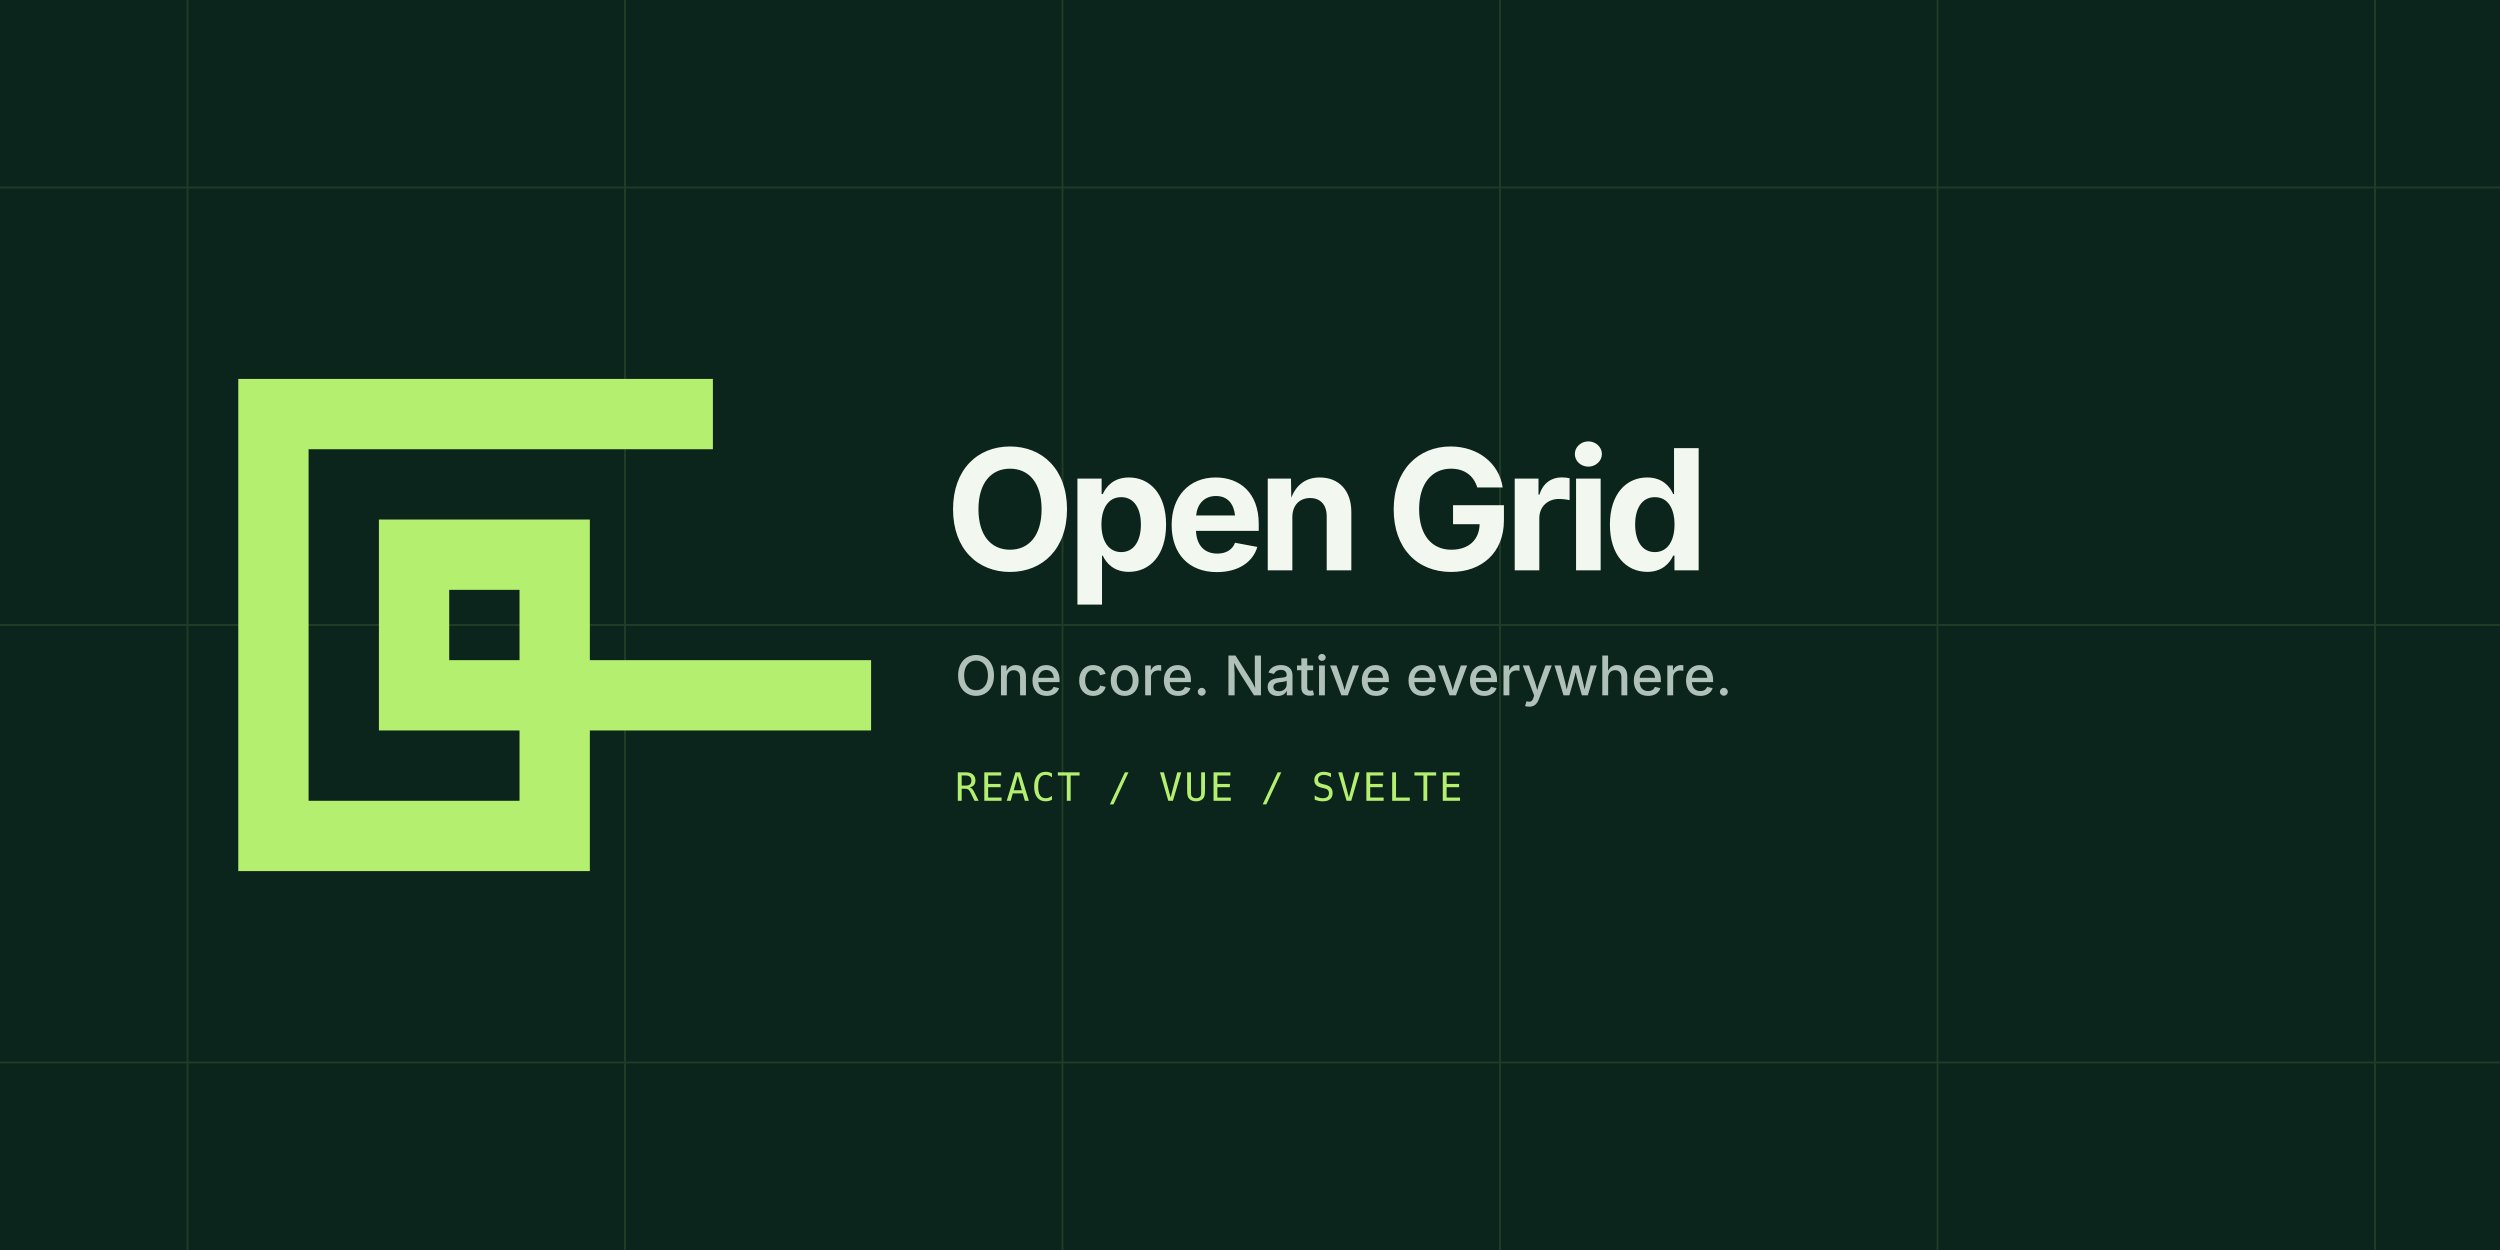
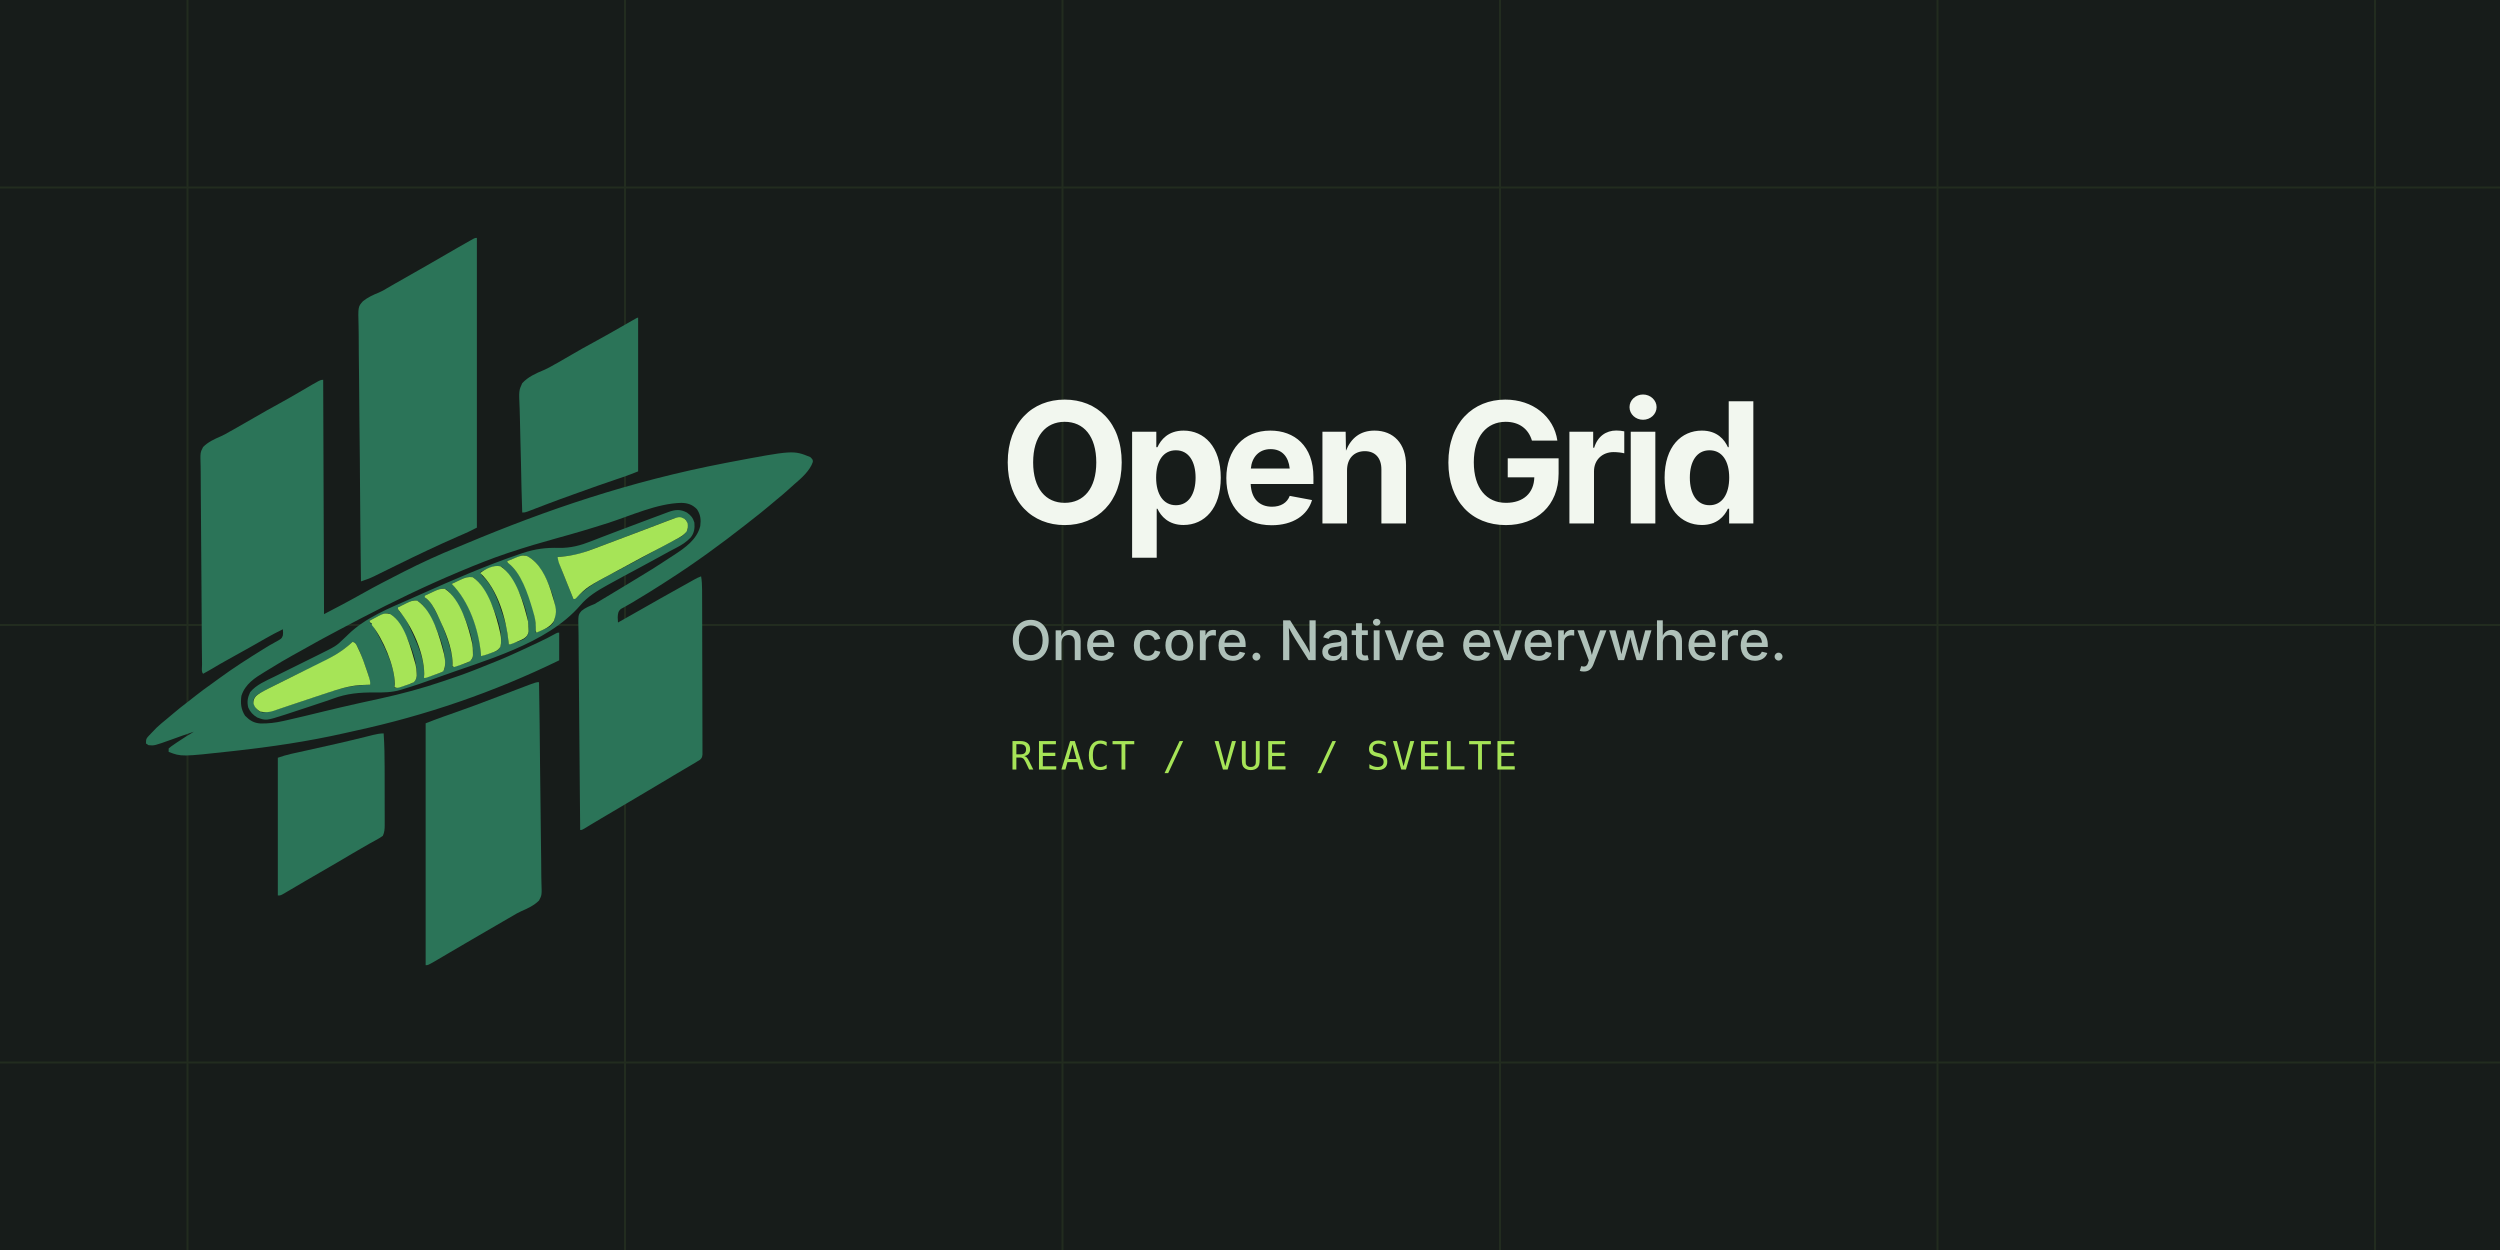
<svg xmlns="http://www.w3.org/2000/svg" width="1280" height="640" viewBox="0 0 1280 640" role="img" aria-labelledby="title description">
-   <rect width="1280" height="640" fill="#0b241c" />
-   <g stroke="#b5ef6f" stroke-width="1" opacity=".12">
+   <rect width="1280" height="640" fill="#171C1A" />
+   <g stroke="#A6E457" stroke-width="1" opacity=".08">
    <path d="M0 96h1280M0 320h1280M0 544h1280M96 0v640M320 0v640M544 0v640M768 0v640M992 0v640M1216 0v640" />
  </g>
-   <path d="M347 212H140v216h144V284h-72v72h216" fill="none" stroke="#b5ef6f" stroke-width="36" stroke-linecap="square" stroke-linejoin="miter" />
-   <text x="484" y="292" fill="#f2f7ef" font-family="ui-sans-serif, system-ui, -apple-system, BlinkMacSystemFont, sans-serif" font-size="86" font-weight="720" letter-spacing="-4">Open Grid</text>
-   <text x="489" y="356" fill="#afc1b9" font-family="ui-sans-serif, system-ui, -apple-system, BlinkMacSystemFont, sans-serif" font-size="28" font-weight="500">One core. Native everywhere.</text>
-   <text x="489" y="410" fill="#b5ef6f" font-family="ui-monospace, SFMono-Regular, Menlo, monospace" font-size="20" letter-spacing="1">REACT  /  VUE  /  SVELTE</text>
+   <g transform="translate(24 96) scale(.43)">
+     <path d="M0 0 C0.33 92.07 0.66 184.14 1 279 C25.23 266.31 25.23 266.31 33.19 261.94 C34.1 261.44 35.01 260.94 35.95 260.43 C40.1 258.15 44.25 255.87 48.37 253.55 C62.39 245.66 76.68 238.33 91 231 C92.42 230.27 93.83 229.54 95.29 228.79 C116.36 218.08 137.87 208.19 159.77 199.32 C163.28 197.88 166.78 196.42 170.28 194.95 C265.71 154.95 364.46 121.04 479 99 C480.39 98.74 481.77 98.47 483.2 98.2 C559.69 83.73 559.69 83.73 580 92 C583 95 583 95 583.06 97.69 C579.76 107.99 569.26 117.32 561.15 124.16 C558.6 126.34 556.15 128.6 553.69 130.88 C549.2 134.97 544.59 138.85 539.87 142.66 C536.77 145.19 533.73 147.78 530.69 150.38 C523.94 156.11 516.99 161.56 510 167 C507.73 168.79 505.46 170.58 503.19 172.38 C473.42 195.74 442.81 218.06 410.94 238.48 C408.56 240 406.18 241.54 403.81 243.09 C393.34 249.92 382.61 256.35 371.9 262.82 C370.77 263.51 369.64 264.21 368.47 264.92 C366.1 266.34 363.7 267.71 361.28 269.04 C360.1 269.71 358.92 270.37 357.71 271.06 C357.18 271.35 357.18 271.35 354.48 272.81 C351.1 275.79 351.03 278.1 350.69 282.5 C350.73 284.67 350.81 286.84 351 289 C359.71 284.12 368.4 279.21 377.06 274.25 C393.57 264.8 410.13 255.45 426.76 246.24 C429.18 244.9 431.6 243.55 434.01 242.2 C434.83 241.73 435.66 241.27 436.51 240.8 C438.09 239.91 439.67 239.02 441.25 238.13 C444.14 236.52 446.85 235.05 450 234 C450.88 239.29 451.13 244.38 451.15 249.75 C451.16 250.61 451.16 251.46 451.17 252.35 C451.18 255.2 451.19 258.06 451.19 260.92 C451.2 262.97 451.21 265.02 451.22 267.08 C451.24 273.81 451.26 280.53 451.27 287.26 C451.28 289.58 451.28 291.9 451.29 294.21 C451.31 303.85 451.33 313.48 451.34 323.12 C451.36 336.93 451.39 350.74 451.45 364.54 C451.49 374.26 451.51 383.97 451.51 393.68 C451.51 399.48 451.53 405.28 451.56 411.09 C451.59 416.54 451.6 421.99 451.58 427.44 C451.58 429.44 451.59 431.44 451.61 433.45 C451.63 436.18 451.62 438.9 451.61 441.63 C451.61 443.16 451.61 444.69 451.62 446.26 C451 450 451 450 448.66 452.4 C448.22 452.66 448.22 452.66 446 454 C444.95 454.66 443.9 455.33 442.81 456.01 C441.63 456.71 440.44 457.41 439.21 458.12 C438.55 458.52 438.55 458.52 435.2 460.5 C433.79 461.32 432.39 462.15 430.94 463 C429.48 463.86 428.02 464.72 426.56 465.58 C423.68 467.29 420.79 468.99 417.91 470.69 C413.05 473.56 408.21 476.46 403.38 479.38 C394.91 484.47 386.41 489.5 377.9 494.52 C371.43 498.33 364.96 502.17 358.5 506 C351.98 509.87 345.45 513.73 338.92 517.59 C337.97 518.15 337.02 518.71 336.04 519.29 C334.21 520.37 332.38 521.45 330.55 522.53 C326.48 524.93 322.41 527.35 318.38 529.8 C317.01 530.63 315.65 531.46 314.25 532.31 C313.08 533.03 311.91 533.75 310.7 534.49 C308 536 308 536 306 536 C305.6 502.4 305.3 468.81 305.12 435.21 C305.03 419.61 304.91 404.01 304.72 388.41 C304.55 374.81 304.44 361.22 304.4 347.62 C304.38 340.42 304.33 333.22 304.2 326.02 C304.09 319.24 304.05 312.47 304.08 305.69 C304.07 303.2 304.04 300.72 303.97 298.23 C303.52 279.95 303.52 279.95 307.64 275.06 C312.26 271.26 317.47 269.21 323 267 C325.57 265.52 328.12 264.01 330.62 262.44 C331.86 261.69 333.1 260.95 334.37 260.18 C334.97 259.82 334.97 259.82 338 258 C339.08 257.35 340.17 256.7 341.29 256.04 C349.92 250.87 358.52 245.66 367.12 240.44 C368.29 239.73 369.46 239.02 370.66 238.29 C393.2 224.6 393.2 224.6 404.06 217.5 C404.92 216.94 405.78 216.38 406.66 215.8 C408.35 214.7 410.04 213.59 411.73 212.49 C413.67 211.22 415.61 209.96 417.56 208.7 C430.67 200.17 445.19 190.12 449 174 C449.95 166.36 449.37 160.55 445 154 C439.53 148.53 434.22 146.71 426.56 146.5 C397.69 147.11 366.58 161.67 339.24 170.45 C318.67 177.05 298.03 183.17 277.18 188.85 C259.1 193.81 241.17 199.16 223.38 205.06 C221.95 205.53 220.53 206 219.07 206.49 C200.49 212.73 182.32 219.97 164.25 227.56 C163.33 227.95 162.4 228.34 161.45 228.74 C121.78 245.4 83.12 264.05 45 284 C44.12 284.46 43.24 284.92 42.33 285.4 C37.8 287.76 33.29 290.14 28.78 292.53 C25.37 294.33 21.96 296.13 18.54 297.93 C3.4 305.92 -11.62 314.07 -26.48 322.57 C-29.66 324.38 -32.87 326.14 -36.07 327.89 C-45.16 332.88 -54.01 338.17 -62.81 343.65 C-64.97 344.98 -67.15 346.3 -69.34 347.6 C-81.47 354.95 -92.87 362.17 -97.38 376.31 C-98.55 385.12 -97.91 392.37 -93 400 C-87.51 405.59 -82.49 408.73 -74.55 409.2 C-65.29 409.28 -56.89 408.39 -47.88 406.31 C-46.49 406.01 -45.1 405.7 -43.67 405.38 C-29.32 402.17 -15.03 398.66 -0.73 395.17 C13.56 391.69 27.88 388.32 42.25 385.14 C43.72 384.82 45.18 384.49 46.69 384.16 C53.82 382.58 60.96 381.01 68.1 379.46 C93.39 373.94 118.32 367.25 142.81 358.88 C144.34 358.36 145.86 357.84 147.43 357.31 C151.62 355.89 155.81 354.45 160 353 C160.95 352.67 161.89 352.35 162.87 352.01 C168.29 350.12 173.65 348.09 179 346 C180.27 345.5 181.54 345 182.85 344.49 C200.08 337.73 217.24 330.87 234 323 C236.79 321.7 239.58 320.4 242.38 319.11 C244.67 318.03 246.97 316.96 249.27 315.89 C251.5 314.84 253.73 313.8 255.96 312.76 C263.1 309.4 270.13 305.96 276.98 302.04 C279 301 279 301 281 301 C281 311.89 281 322.78 281 334 C203.07 371.93 122.28 399.67 37.58 418 C33.72 418.84 29.86 419.71 26.01 420.59 C-17.83 430.54 -62.34 437.11 -107 442 C-107.9 442.1 -108.79 442.2 -109.71 442.3 C-168.86 448.83 -168.86 448.83 -184 443 C-184 441.68 -184 440.36 -184 439 C-181.32 436.67 -181.32 436.67 -177.69 434.19 C-176.41 433.31 -175.14 432.44 -173.83 431.54 C-167.3 427.21 -160.72 423.01 -154 419 C-162.94 421.92 -171.77 425.13 -180.61 428.33 C-201.12 435.7 -201.12 435.7 -208 435 C-208.99 434.34 -209.98 433.68 -211 433 C-211 427.38 -210.61 426.96 -206.94 423.12 C-206.11 422.25 -205.28 421.38 -204.43 420.48 C-203.63 419.66 -202.82 418.84 -202 418 C-200.89 416.82 -199.77 415.65 -198.62 414.44 C-194.89 410.9 -191.02 407.67 -187.02 404.45 C-183.84 401.87 -180.73 399.22 -177.62 396.56 C-172.31 392.05 -166.87 387.75 -161.31 383.53 C-157.86 380.89 -154.46 378.2 -151.06 375.5 C-145.39 371.04 -139.61 366.79 -133.71 362.63 C-130.47 360.33 -127.27 357.99 -124.08 355.64 C-107.14 343.2 -89.37 331.87 -71.5 320.81 C-70.66 320.29 -69.82 319.76 -68.95 319.23 C-65.3 316.96 -61.65 314.81 -57.86 312.78 C-49.44 308.19 -49.44 308.19 -48 304.29 C-47.69 301.5 -47.69 301.5 -48 297 C-55.46 300.61 -62.71 304.48 -69.88 308.62 C-74.8 311.46 -79.74 314.27 -84.69 317.06 C-85.17 317.33 -85.17 317.33 -87.61 318.71 C-96.6 323.79 -105.64 328.81 -114.69 333.8 C-120.49 337.01 -126.23 340.29 -131.89 343.73 C-135.54 345.93 -139.27 347.95 -143 350 C-145.26 347.74 -144.21 341.94 -144.24 338.76 C-144.25 338.22 -144.25 338.22 -144.29 335.46 C-144.33 331.78 -144.37 328.1 -144.4 324.42 C-144.43 321.79 -144.46 319.16 -144.49 316.53 C-144.75 292.5 -144.86 268.46 -144.93 244.42 C-144.99 228.26 -145.08 212.09 -145.29 195.93 C-145.47 181.84 -145.57 167.74 -145.57 153.65 C-145.57 146.18 -145.61 138.73 -145.75 131.27 C-145.89 124.24 -145.91 117.22 -145.84 110.19 C-145.83 107.61 -145.87 105.04 -145.95 102.47 C-146.42 86.6 -146.42 86.6 -143 80 C-137.05 73.98 -129.45 70.51 -121.77 67.21 C-118.38 65.73 -115.21 63.95 -112.03 62.06 C-110.19 61.04 -108.34 60.02 -106.5 59 C-98.36 54.47 -90.28 49.85 -82.25 45.12 C-72.21 39.22 -62.03 33.58 -51.81 27.98 C-43.84 23.6 -35.96 19.11 -28.12 14.5 C-3.47 0 -3.47 0 0 0 Z " fill="#2B7458" transform="translate(329,229)" />
+     <path d="M0 0 C0 113.85 0 227.7 0 345 C-11.22 350.61 -11.22 350.61 -15.46 352.44 C-16.41 352.85 -17.36 353.26 -18.34 353.69 C-18.84 353.91 -18.84 353.91 -21.38 355 C-46.42 365.93 -71.1 377.68 -95.61 389.74 C-99.31 391.56 -103.02 393.38 -106.72 395.2 C-109.45 396.54 -112.18 397.89 -114.9 399.23 C-116.61 400.07 -118.32 400.91 -120.03 401.75 C-120.8 402.14 -121.57 402.52 -122.37 402.92 C-127.49 405.42 -132.59 407.24 -138 409 C-138.55 367.07 -138.97 325.14 -139.23 283.21 C-139.26 278.26 -139.29 273.3 -139.32 268.35 C-139.32 267.36 -139.33 266.38 -139.34 265.36 C-139.44 249.41 -139.63 233.46 -139.85 217.5 C-140.08 201.12 -140.21 184.75 -140.26 168.37 C-140.29 158.26 -140.39 148.17 -140.59 138.07 C-140.73 130.31 -140.75 122.56 -140.71 114.8 C-140.72 111.63 -140.77 108.45 -140.86 105.28 C-141.51 81.9 -141.51 81.9 -135.63 75.36 C-129.87 70.81 -123.59 67.82 -116.79 65.14 C-113.24 63.69 -110.03 61.82 -106.78 59.81 C-104.83 58.68 -102.88 57.56 -100.94 56.44 C-99.87 55.82 -98.79 55.2 -97.69 54.56 C-89.71 49.97 -81.7 45.43 -73.68 40.91 C-60.89 33.7 -48.2 26.32 -35.5 18.97 C-32.02 16.96 -28.54 14.95 -25.06 12.94 C-24.54 12.63 -24.54 12.63 -21.89 11.1 C-16.9 8.22 -11.9 5.36 -6.87 2.57 C-5.98 2.07 -5.09 1.58 -4.18 1.07 C-2 0 -2 0 0 0 Z " fill="#2B7458" transform="translate(512,60)" />
+     <path d="M0 0 C0.56 33.66 0.98 67.31 1.24 100.97 C1.37 116.6 1.54 132.23 1.81 147.86 C2.05 161.48 2.2 175.11 2.26 188.73 C2.29 195.95 2.36 203.16 2.54 210.37 C2.7 217.17 2.75 223.95 2.71 230.75 C2.72 233.24 2.77 235.73 2.86 238.21 C3.4 253.55 3.4 253.55 0 260 C-5.97 265.96 -13.56 269.43 -21.21 272.76 C-24.7 274.31 -27.93 276.18 -31.19 278.16 C-33.12 279.27 -35.06 280.39 -37 281.5 C-48.38 288.05 -59.72 294.66 -71.05 301.28 C-73.97 302.98 -76.89 304.69 -79.82 306.39 C-81.77 307.53 -83.73 308.67 -85.69 309.81 C-86.65 310.37 -87.62 310.94 -88.61 311.52 C-94.33 314.85 -100.04 318.2 -105.75 321.55 C-107.06 322.32 -108.36 323.09 -109.71 323.89 C-112.27 325.39 -114.83 326.9 -117.38 328.4 C-117.96 328.75 -117.96 328.75 -120.91 330.48 C-121.94 331.09 -122.98 331.7 -124.04 332.32 C-132.29 337 -132.29 337 -135 337 C-135 241.96 -135 146.92 -135 49 C-128.26 46.31 -121.56 43.73 -114.72 41.35 C-112.74 40.65 -110.76 39.96 -108.78 39.26 C-107.76 38.91 -106.73 38.55 -105.68 38.18 C-86.09 31.31 -66.65 24.17 -47.3 16.66 C-39.91 13.81 -32.49 11 -25.08 8.2 C-22.61 7.27 -20.15 6.34 -17.69 5.4 C-3.4 0 -3.4 0 0 0 Z " fill="#2B7458" transform="translate(586,589)" />
+     <path d="M0 0 C0 60.39 0 120.78 0 183 C-6.15 185.46 -12.16 187.8 -18.41 189.92 C-19.96 190.45 -21.52 190.97 -23.12 191.52 C-23.52 191.65 -23.52 191.65 -25.57 192.34 C-40.48 197.39 -55.34 202.57 -70.14 207.96 C-73.01 209 -75.89 210.03 -78.78 211.06 C-88.45 214.5 -98.1 218.02 -107.7 221.68 C-108.12 221.84 -108.12 221.84 -110.24 222.65 C-114.45 224.25 -118.65 225.86 -122.85 227.48 C-124.38 228.06 -125.91 228.65 -127.49 229.25 C-128.87 229.78 -130.24 230.31 -131.66 230.86 C-135 232 -135 232 -138 232 C-138.68 212.22 -139.19 192.44 -139.5 172.64 C-139.65 163.45 -139.85 154.27 -140.19 145.08 C-140.48 137.06 -140.66 129.05 -140.73 121.03 C-140.77 116.79 -140.85 112.56 -141.07 108.32 C-142.03 86.82 -142.03 86.82 -138 78 C-131.02 70.43 -121.81 66.32 -112.43 62.44 C-107.95 60.56 -103.88 58.26 -99.69 55.81 C-98.3 55.05 -96.92 54.29 -95.5 53.51 C-90.02 50.48 -84.64 47.29 -79.25 44.12 C-70.66 39.08 -61.99 34.21 -53.22 29.47 C-40.68 22.68 -28.29 15.61 -15.92 8.51 C-15.43 8.23 -15.43 8.23 -12.97 6.82 C-11.11 5.75 -9.24 4.68 -7.38 3.61 C-1.11 0 -1.11 0 0 0 Z " fill="#2B7458" transform="translate(704,155)" />
+     <path d="M0 0 C0.93 13.67 1.16 27.28 1.17 40.98 C1.17 43.14 1.17 45.3 1.18 47.46 C1.18 51.94 1.19 56.42 1.19 60.9 C1.19 66.63 1.2 72.37 1.22 78.11 C1.23 82.54 1.23 86.98 1.23 91.42 C1.23 93.53 1.23 95.65 1.24 97.77 C1.25 100.71 1.25 103.66 1.24 106.61 C1.25 107.47 1.25 108.34 1.26 109.23 C1.24 113.86 0.98 117.79 -1 122 C-3.71 123.93 -6.21 125.46 -9.12 127 C-10.86 127.96 -12.6 128.92 -14.33 129.88 C-15.25 130.39 -16.18 130.89 -17.13 131.41 C-22.07 134.15 -26.94 137.02 -31.81 139.88 C-33.85 141.06 -35.88 142.25 -37.92 143.44 C-43.83 146.9 -49.73 150.38 -55.62 153.88 C-62.43 157.91 -69.26 161.88 -76.14 165.79 C-81.34 168.77 -86.51 171.79 -91.69 174.81 C-92.71 175.41 -93.74 176.01 -94.8 176.63 C-99.76 179.52 -104.72 182.42 -109.66 185.35 C-111.38 186.36 -113.1 187.37 -114.81 188.38 C-115.6 188.85 -116.39 189.32 -117.2 189.8 C-122.66 193 -122.66 193 -126 193 C-126 138.88 -126 84.76 -126 29 C-120.67 27.22 -115.88 25.63 -110.48 24.44 C-109.27 24.17 -108.06 23.9 -106.81 23.63 C-105.52 23.35 -104.23 23.07 -102.91 22.78 C-100.09 22.15 -97.28 21.53 -94.46 20.91 C-92.99 20.59 -91.53 20.26 -90.02 19.93 C-66.85 14.83 -43.72 9.63 -20.71 3.88 C-19.22 3.51 -17.73 3.14 -16.2 2.76 C-14.94 2.44 -13.68 2.12 -12.38 1.79 C-8.23 0.82 -4.28 0 0 0 Z " fill="#2B7458" transform="translate(401,650)" />
+     <path d="M0 0 C4.91 3.4 7.25 6.27 9 12 C9.64 18.7 8.79 24.58 4.42 29.93 C-0.67 35.16 -5.9 38.57 -12.38 41.88 C-14.35 42.92 -16.32 43.96 -18.3 45 C-19.27 45.51 -20.24 46.02 -21.24 46.54 C-25.07 48.57 -28.85 50.69 -32.62 52.81 C-40.29 57.08 -48.01 61.24 -55.75 65.38 C-67.87 71.85 -79.98 78.34 -92 85 C-92.86 85.47 -93.72 85.95 -94.61 86.44 C-106.73 93.15 -117.93 99.9 -126.96 110.64 C-167.17 157.01 -241.18 176.1 -297.06 196.5 C-297.97 196.83 -298.88 197.17 -299.82 197.51 C-312.12 202.01 -324.45 206.25 -337 210 C-338.31 210.41 -339.62 210.83 -340.98 211.25 C-351.39 214.25 -361.16 214.38 -371.89 214.27 C-389.49 214.15 -404.89 215.43 -421.48 221.7 C-427.07 223.77 -432.75 225.59 -438.41 227.45 C-443.05 228.98 -447.68 230.53 -452.31 232.09 C-459.92 234.64 -467.54 237.16 -475.19 239.62 C-476.17 239.94 -477.14 240.26 -478.15 240.59 C-501.1 247.94 -501.1 247.94 -511.54 244.05 C-516.58 241.06 -519.93 237.46 -522.25 232.12 C-523.88 225.32 -522.96 220.32 -520 214 C-512.74 205.03 -501.12 200.37 -491 195.39 C-488.46 194.14 -485.93 192.88 -483.4 191.62 C-477.11 188.5 -470.82 185.39 -464.53 182.28 C-459.2 179.64 -453.87 177.01 -448.55 174.36 C-446.08 173.13 -443.61 171.92 -441.13 170.7 C-417.51 159 -417.51 159 -408.88 150.62 C-408.38 150.16 -408.38 150.16 -405.89 147.8 C-405.41 147.34 -405.41 147.34 -403 145 C-382.17 124.89 -355.02 114.23 -328.87 102.71 C-324.97 100.99 -321.07 99.25 -317.18 97.51 C-278.34 80.21 -239.24 63.06 -198.94 49.44 C-197.74 49.03 -196.55 48.63 -195.32 48.21 C-180.6 43.35 -167.67 41.64 -152.21 42.12 C-138.42 42.37 -126.68 39.24 -113.94 34.19 C-111.38 33.19 -108.82 32.2 -106.25 31.21 C-104.91 30.69 -103.57 30.16 -102.18 29.62 C-94.93 26.81 -87.65 24.06 -80.38 21.31 C-79.62 21.03 -79.62 21.03 -75.78 19.57 C-63.98 15.11 -52.16 10.68 -40.34 6.27 C-38.41 5.55 -36.49 4.83 -34.56 4.11 C-31.88 3.11 -29.19 2.11 -26.5 1.11 C-24.95 0.53 -23.41 -0.05 -21.81 -0.64 C-13.69 -3.54 -7.77 -4.1 0 0 Z M-23.25 10 C-24.41 10.44 -25.57 10.88 -26.76 11.33 C-30.84 12.87 -34.92 14.44 -39 16 C-42.3 17.26 -45.59 18.51 -48.89 19.77 C-54.23 21.8 -59.57 23.84 -64.91 25.88 C-76.67 30.37 -88.45 34.81 -100.25 39.19 C-101.64 39.7 -103.03 40.22 -104.46 40.75 C-107.07 41.72 -109.68 42.68 -112.29 43.63 C-114.75 44.54 -117.19 45.46 -119.64 46.41 C-127.39 49.34 -134.64 51 -142.88 51.81 C-143.42 51.87 -143.42 51.87 -146.15 52.18 C-148.77 52.47 -151.38 52.74 -154 53 C-152.06 59.74 -149.85 66.23 -147.21 72.73 C-146.86 73.6 -146.51 74.47 -146.14 75.37 C-145.04 78.13 -143.93 80.88 -142.81 83.62 C-142.05 85.51 -141.3 87.39 -140.54 89.27 C-138.7 93.85 -136.85 98.42 -135 103 C-131.17 101.09 -129.15 99.38 -126.12 96.44 C-113.13 84.55 -97.11 77.1 -81.66 68.94 C-75.97 65.92 -70.29 62.87 -64.62 59.81 C-63.55 59.23 -62.48 58.66 -61.37 58.06 C-53.69 53.92 -46.02 49.75 -38.37 45.55 C-33.27 42.76 -28.14 40.02 -22.99 37.32 C-21.81 36.69 -20.63 36.07 -19.41 35.42 C-17.1 34.21 -14.79 33 -12.48 31.81 C-11.95 31.53 -11.95 31.53 -9.3 30.13 C-8.84 29.89 -8.84 29.89 -6.49 28.66 C-3.08 26.39 -0.83 23.66 1 20 C1.38 15.03 1.16 11.95 -2 8 C-9.84 4.08 -15.55 7.03 -23.25 10 Z M-205.19 54.5 C-206.03 54.83 -206.88 55.17 -207.75 55.51 C-209.83 56.34 -211.92 57.17 -214 58 C-213 60 -213 60 -210.38 61.94 C-193.49 77.25 -181.36 111.99 -179.69 134.09 C-179.69 137.08 -179.76 140.02 -180 143 C-161.24 135.59 -161.24 135.59 -157.81 128.56 C-153.26 108.61 -163.23 86.05 -173 69 C-178.53 60.42 -183.31 54.58 -193 51 C-197.42 51 -201.14 52.88 -205.19 54.5 Z M-238.5 67.5 C-239.91 68.15 -241.33 68.8 -242.78 69.47 C-243.84 69.97 -244.91 70.48 -246 71 C-244 75 -244 75 -241.62 77.38 C-230.02 88.98 -224.32 106.56 -219.19 121.75 C-218.8 122.89 -218.42 124.02 -218.02 125.19 C-214.55 135.74 -212.86 145.95 -212 157 C-193.25 151.38 -193.25 151.38 -189 145 C-185.7 121.71 -200.27 89.66 -214.02 71.3 C-220.08 64.18 -220.08 64.18 -225.66 63.66 C-230.61 64.05 -234.01 65.41 -238.5 67.5 Z M-271.44 81 C-272.26 81.38 -273.09 81.76 -273.94 82.16 C-275.97 83.09 -277.98 84.04 -280 85 C-279.24 85.73 -278.49 86.47 -277.71 87.23 C-258.04 107.37 -246.1 143.23 -245 171 C-241.72 169.93 -238.45 168.85 -235.19 167.75 C-234.72 167.6 -234.72 167.6 -232.37 166.84 C-231.93 166.69 -231.93 166.69 -229.67 165.92 C-228.85 165.65 -228.02 165.38 -227.18 165.1 C-225 164 -225 164 -222 160 C-217.14 138.84 -231.8 109.43 -242.11 91.29 C-245.74 85.6 -249.32 80.72 -255 77 C-261.24 76.22 -265.93 78.37 -271.44 81 Z M-303.38 95 C-304.21 95.38 -305.04 95.76 -305.89 96.16 C-307.93 97.09 -309.97 98.05 -312 99 C-311 102 -311 102 -308.68 103.8 C-303.57 108 -301.03 114.23 -298 120 C-297.35 121.24 -296.7 122.48 -296.02 123.75 C-291.63 132.56 -288.26 141.55 -285.12 150.88 C-284.74 152 -284.36 153.13 -283.97 154.3 C-280.72 164.22 -278.66 173.54 -279 184 C-258.52 178.28 -258.52 178.28 -255 173 C-251.4 149.83 -266.58 116.62 -280.02 98.24 C-285.94 91.3 -285.94 91.3 -290.6 90.62 C-295.28 91.14 -299.17 93.01 -303.38 95 Z M-335.88 109 C-336.66 109.38 -337.44 109.76 -338.25 110.16 C-340.17 111.09 -342.09 112.05 -344 113 C-343 117 -343 117 -339.94 120.25 C-334.46 126.3 -331.4 133.66 -328 141 C-327.39 142.3 -326.78 143.59 -326.15 144.93 C-319.72 159.02 -312.51 175.89 -312.88 191.56 C-312.89 192.6 -312.91 193.63 -312.93 194.69 C-312.95 195.45 -312.98 196.22 -313 197 C-307.26 195.37 -301.61 193.58 -296 191.56 C-294.91 191.17 -293.81 190.78 -292.69 190.38 C-290 189 -290 189 -288 185 C-285.92 161.48 -299.96 131.16 -313 112 C-316.03 108.46 -318.89 105.33 -323.69 104.59 C-328.19 105.15 -331.87 106.99 -335.88 109 Z M-369.31 124.5 C-370.15 124.93 -370.98 125.36 -371.85 125.8 C-373.9 126.86 -375.95 127.93 -378 129 C-377.67 129.99 -377.34 130.98 -377 132 C-376.34 132 -375.68 132 -375 132 C-374.34 133.32 -373.68 134.64 -373 136 C-372.49 136.9 -371.97 137.8 -371.44 138.72 C-361.17 156.98 -347.68 182.4 -347.94 203.81 C-347.95 204.79 -347.96 205.76 -347.96 206.77 C-347.98 207.51 -347.99 208.24 -348 209 C-342.4 207.94 -337.04 206.47 -331.62 204.69 C-330.44 204.3 -329.26 203.91 -328.04 203.51 C-324.53 201.77 -323.53 200.56 -322 197 C-319.33 175.68 -333.6 144.26 -345.92 127.37 C-348.74 124 -351.04 121.98 -355 120 C-360.78 120 -364.34 121.89 -369.31 124.5 Z M-398 154 C-398.52 154.5 -399.04 154.99 -399.58 155.5 C-419.16 173.57 -446.29 183.7 -469.93 195.48 C-470.7 195.86 -471.46 196.24 -472.24 196.63 C-475.95 198.48 -479.66 200.33 -483.37 202.18 C-490.57 205.76 -497.75 209.34 -504.81 213.19 C-505.57 213.59 -506.33 213.99 -507.12 214.4 C-511.31 216.69 -514.16 218.5 -516 223 C-516 227.46 -515.27 229.61 -512.75 233.31 C-508.74 237.24 -508.74 237.24 -505 238 C-498.86 237.55 -493.47 236.4 -487.64 234.46 C-486.86 234.2 -486.08 233.94 -485.27 233.67 C-482.71 232.82 -480.16 231.96 -477.61 231.1 C-475.81 230.5 -474.01 229.91 -472.21 229.31 C-467.5 227.75 -462.78 226.17 -458.07 224.59 C-450.54 222.07 -443 219.56 -435.47 217.05 C-432.85 216.18 -430.24 215.31 -427.63 214.43 C-413.55 209.72 -400.43 206.2 -385.56 205.44 C-383.96 205.35 -382.35 205.27 -380.69 205.18 C-379.47 205.12 -378.26 205.06 -377 205 C-377.54 197.86 -379.61 191.73 -382.06 185.06 C-382.46 183.97 -382.86 182.87 -383.27 181.74 C-390.12 163.3 -390.12 163.3 -395 155 C-395.99 154.67 -396.98 154.34 -398 154 Z " fill="#2B7458" transform="translate(762,387)" />
+     <path d="M0 0 C2.25 1.75 2.25 1.75 4.25 5.75 C4.68 9.66 4.59 12.04 2.86 15.6 C-0.76 19.97 -4.98 22.15 -9.94 24.81 C-10.44 25.09 -10.44 25.09 -13.01 26.51 C-21.43 31.12 -29.95 35.55 -38.48 39.95 C-46.17 43.91 -53.78 47.99 -61.36 52.16 C-67.45 55.5 -73.56 58.79 -79.68 62.07 C-115.79 81.39 -115.79 81.39 -127.98 94.07 C-129.75 95.75 -129.75 95.75 -131.75 95.75 C-134.3 89.44 -136.85 83.12 -139.39 76.8 C-140.25 74.65 -141.12 72.5 -141.98 70.35 C-143.23 67.26 -144.47 64.17 -145.71 61.08 C-146.1 60.12 -146.49 59.17 -146.89 58.18 C-147.25 57.28 -147.61 56.38 -147.98 55.45 C-148.3 54.66 -148.62 53.87 -148.95 53.06 C-149.79 50.64 -150.31 48.27 -150.75 45.75 C-149.31 45.64 -147.87 45.53 -146.38 45.41 C-131.73 44.06 -119.13 40.6 -105.49 35.21 C-100.57 33.29 -95.63 31.46 -90.68 29.62 C-69.66 21.8 -48.71 13.81 -27.76 5.83 C-26.72 5.43 -25.67 5.04 -24.6 4.63 C-22.63 3.88 -20.66 3.13 -18.69 2.38 C-5.67 -2.58 -5.67 -2.58 0 0 Z " fill="#A6E457" transform="translate(758.75,394.25)" />
+     <path d="M0 0 C3 1 3 1 4.95 4.3 C5.69 5.82 6.41 7.34 7.12 8.88 C7.51 9.7 7.9 10.52 8.29 11.36 C11.71 18.89 14.45 26.61 17.06 34.44 C17.46 35.62 17.85 36.79 18.26 38.01 C21 46.46 21 46.46 21 51 C19.87 51.04 18.75 51.07 17.59 51.11 C16.82 51.15 16.82 51.15 12.94 51.31 C11.44 51.37 9.94 51.43 8.4 51.49 C-4.51 52.47 -16.67 56.27 -28.88 60.35 C-31.63 61.27 -34.38 62.18 -37.14 63.08 C-46.28 66.09 -55.42 69.14 -64.54 72.22 C-68.72 73.63 -72.9 75.02 -77.09 76.42 C-79.1 77.09 -81.11 77.77 -83.12 78.46 C-85.93 79.43 -88.75 80.37 -91.57 81.31 C-92.39 81.6 -93.22 81.89 -94.07 82.18 C-99.74 84.04 -104.16 84.15 -110 83 C-114.14 80.29 -116.92 77.93 -118 73 C-117.92 69.18 -117.43 67.5 -114.93 64.58 C-111.55 61.61 -108.19 59.74 -104.19 57.69 C-102.84 56.99 -101.49 56.29 -100.11 55.57 C-89.82 50.37 -79.5 45.24 -69.17 40.12 C-64.27 37.69 -59.37 35.26 -54.47 32.82 C-51.94 31.56 -49.41 30.3 -46.88 29.05 C-43.17 27.22 -39.46 25.37 -35.76 23.53 C-34.64 22.98 -33.53 22.42 -32.37 21.86 C-22.94 17.14 -13.96 11.94 -5.88 5.12 C-4.96 4.36 -4.05 3.6 -3.12 2.82 C-2.05 1.91 -0.99 0.99 0 0 Z " fill="#A6E457" transform="translate(364,541)" />
+     <path d="M0 0 C17.48 10.68 24.49 41.35 30 60 C30.79 63.55 31.19 66.86 31.25 70.5 C31.28 71.42 31.3 72.34 31.33 73.28 C30.9 76.82 30.38 78.3 28 81 C24.78 82.65 21.44 83.76 18 84.88 C17.08 85.19 16.17 85.51 15.23 85.84 C8.42 88.14 8.42 88.14 5 87 C5.1 85.7 5.21 84.4 5.31 83.06 C5.17 62.04 -8.74 29.23 -22 13 C-22 12.34 -22 11.68 -22 11 C-22.66 10.67 -23.32 10.34 -24 10 C-24.33 9.34 -24.66 8.68 -25 8 C-22.16 6.46 -19.3 4.94 -16.44 3.44 C-15.64 3 -14.84 2.56 -14.01 2.11 C-8.89 -0.55 -5.61 -1.63 0 0 Z " fill="#A6E457" transform="translate(409,508)" />
+     <path d="M0 0 C18.98 12.55 28.3 46.1 32.94 67.06 C33.97 72.76 34.3 77.35 33 83 C29.51 87.66 27.46 88.27 22.06 90.19 C20.65 90.7 19.24 91.21 17.79 91.73 C14 93 14 93 10 94 C9.93 93.02 9.85 92.03 9.77 91.02 C7.04 62.13 -4.21 28.79 -25 8 C-22.15 6.65 -19.3 5.32 -16.44 4 C-15.64 3.62 -14.84 3.24 -14.01 2.84 C-9.15 0.62 -5.34 -0.7 0 0 Z " fill="#A6E457" transform="translate(507,464)" />
+     <path d="M0 0 C18.54 12.15 27.92 44.58 32.57 65.58 C33.13 68.76 33.21 71.84 33.25 75.06 C33.28 76.27 33.3 77.48 33.33 78.72 C33 82 33 82 30 86 C26.81 87.43 23.73 88.66 20.44 89.81 C19.56 90.14 18.69 90.46 17.78 90.79 C15.55 91.6 13.27 92.31 11 93 C10.67 92.84 10.67 92.84 9 92 C9.03 90.85 9.06 89.7 9.1 88.52 C8.68 69.28 0.09 49.95 -8 32.81 C-8.49 31.77 -8.97 30.73 -9.47 29.66 C-13.06 22.27 -17.02 14.66 -24 10 C-24 9.34 -24 8.68 -24 8 C-21.13 6.65 -18.26 5.32 -15.38 4 C-14.57 3.62 -13.76 3.24 -12.93 2.84 C-8.49 0.82 -4.9 -0.75 0 0 Z " fill="#A6E457" transform="translate(474,478)" />
+     <path d="M0 0 C18.39 12.06 26.73 43.66 32 64 C33.36 70.87 34.21 77.59 31 84 C28.88 85.19 28.88 85.19 26.28 86.14 C25.35 86.49 24.42 86.84 23.46 87.2 C22.48 87.54 21.51 87.89 20.5 88.25 C19.52 88.61 18.55 88.98 17.54 89.35 C10.34 92 10.34 92 8 92 C8.1 90.41 8.21 88.82 8.31 87.19 C8.25 62.27 -6.09 30.88 -21.44 12 C-23 10 -23 10 -23 8 C-20.3 6.65 -17.59 5.32 -14.88 4 C-14.11 3.62 -13.35 3.24 -12.57 2.84 C-8.23 0.75 -4.83 -0.73 0 0 Z " fill="#A6E457" transform="translate(441,492)" />
+     <path d="M0 0 C19.33 12.58 27.66 44.62 33 66 C33.19 68.47 33.31 70.96 33.38 73.44 C33.42 74.74 33.47 76.03 33.52 77.37 C32.86 82 31.7 83.19 28 86 C24.08 88.02 24.08 88.02 19.81 89.81 C18.4 90.42 16.98 91.02 15.52 91.64 C12 93 12 93 10 93 C9.95 92.47 9.95 92.47 9.7 89.81 C6.88 62.59 -3.11 27.28 -24 8 C-17.28 2.96 -8.56 -1.71 0 0 Z " fill="#A6E457" transform="translate(540,451)" />
+     <path d="M0 0 C14.64 7.64 22.81 25.12 27.8 40.25 C35.4 64.62 35.4 64.62 31.88 76.94 C27.09 84.76 19.1 87.5 11 91 C10 89 10 89 10.12 84.12 C10.17 77.75 8.85 72.2 7.06 66.12 C6.91 65.58 6.91 65.58 6.12 62.85 C0.65 44.53 -7.31 19.77 -23 8 C-23.33 7.34 -23.66 6.68 -24 6 C-21.13 4.79 -18.26 3.61 -15.38 2.44 C-14.97 2.27 -14.97 2.27 -12.93 1.4 C-8.2 -0.5 -4.92 -1.57 0 0 Z " fill="#A6E457" transform="translate(572,439)" />
+   </g>
+   <text x="512" y="268" fill="#F2F7EF" font-family="ui-sans-serif, system-ui, -apple-system, BlinkMacSystemFont, sans-serif" font-size="86" font-weight="720" letter-spacing="-4">Open Grid</text>
+   <text x="517" y="338" fill="#AFC1B9" font-family="ui-sans-serif, system-ui, -apple-system, BlinkMacSystemFont, sans-serif" font-size="28" font-weight="500">One core. Native everywhere.</text>
+   <text x="517" y="394" fill="#A6E457" font-family="ui-monospace, SFMono-Regular, Menlo, monospace" font-size="20" letter-spacing="1">REACT  /  VUE  /  SVELTE</text>
</svg>
